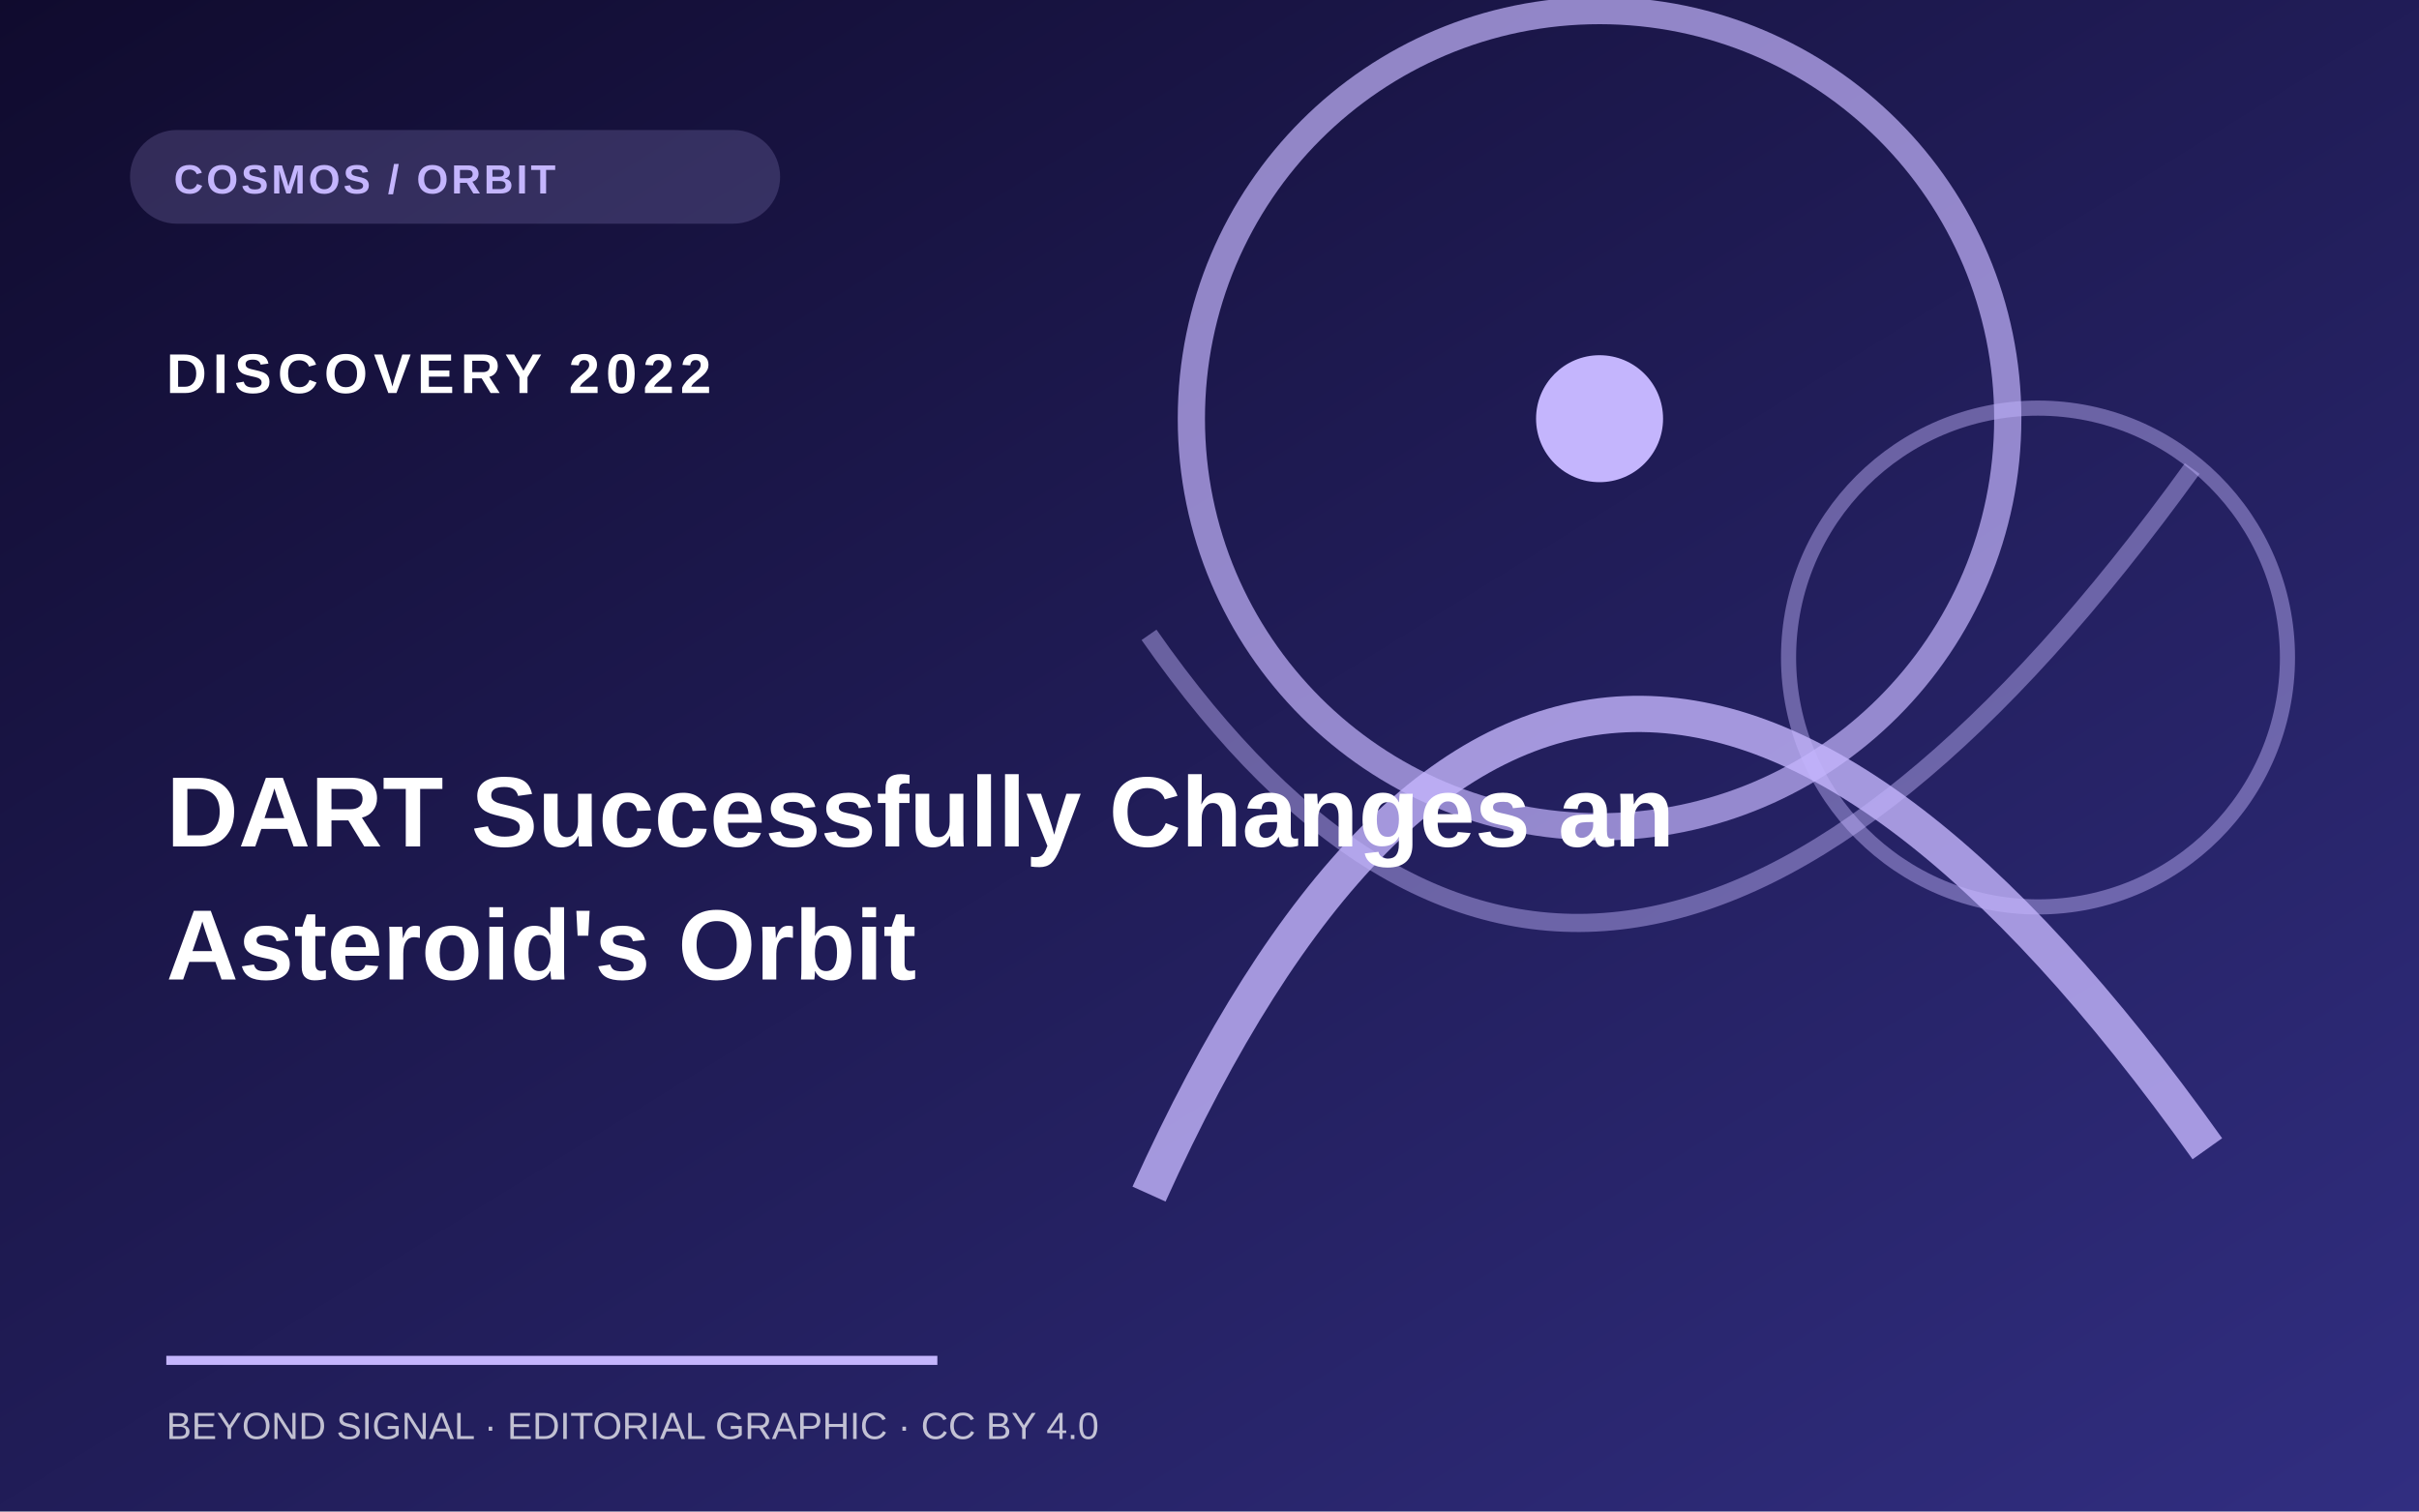
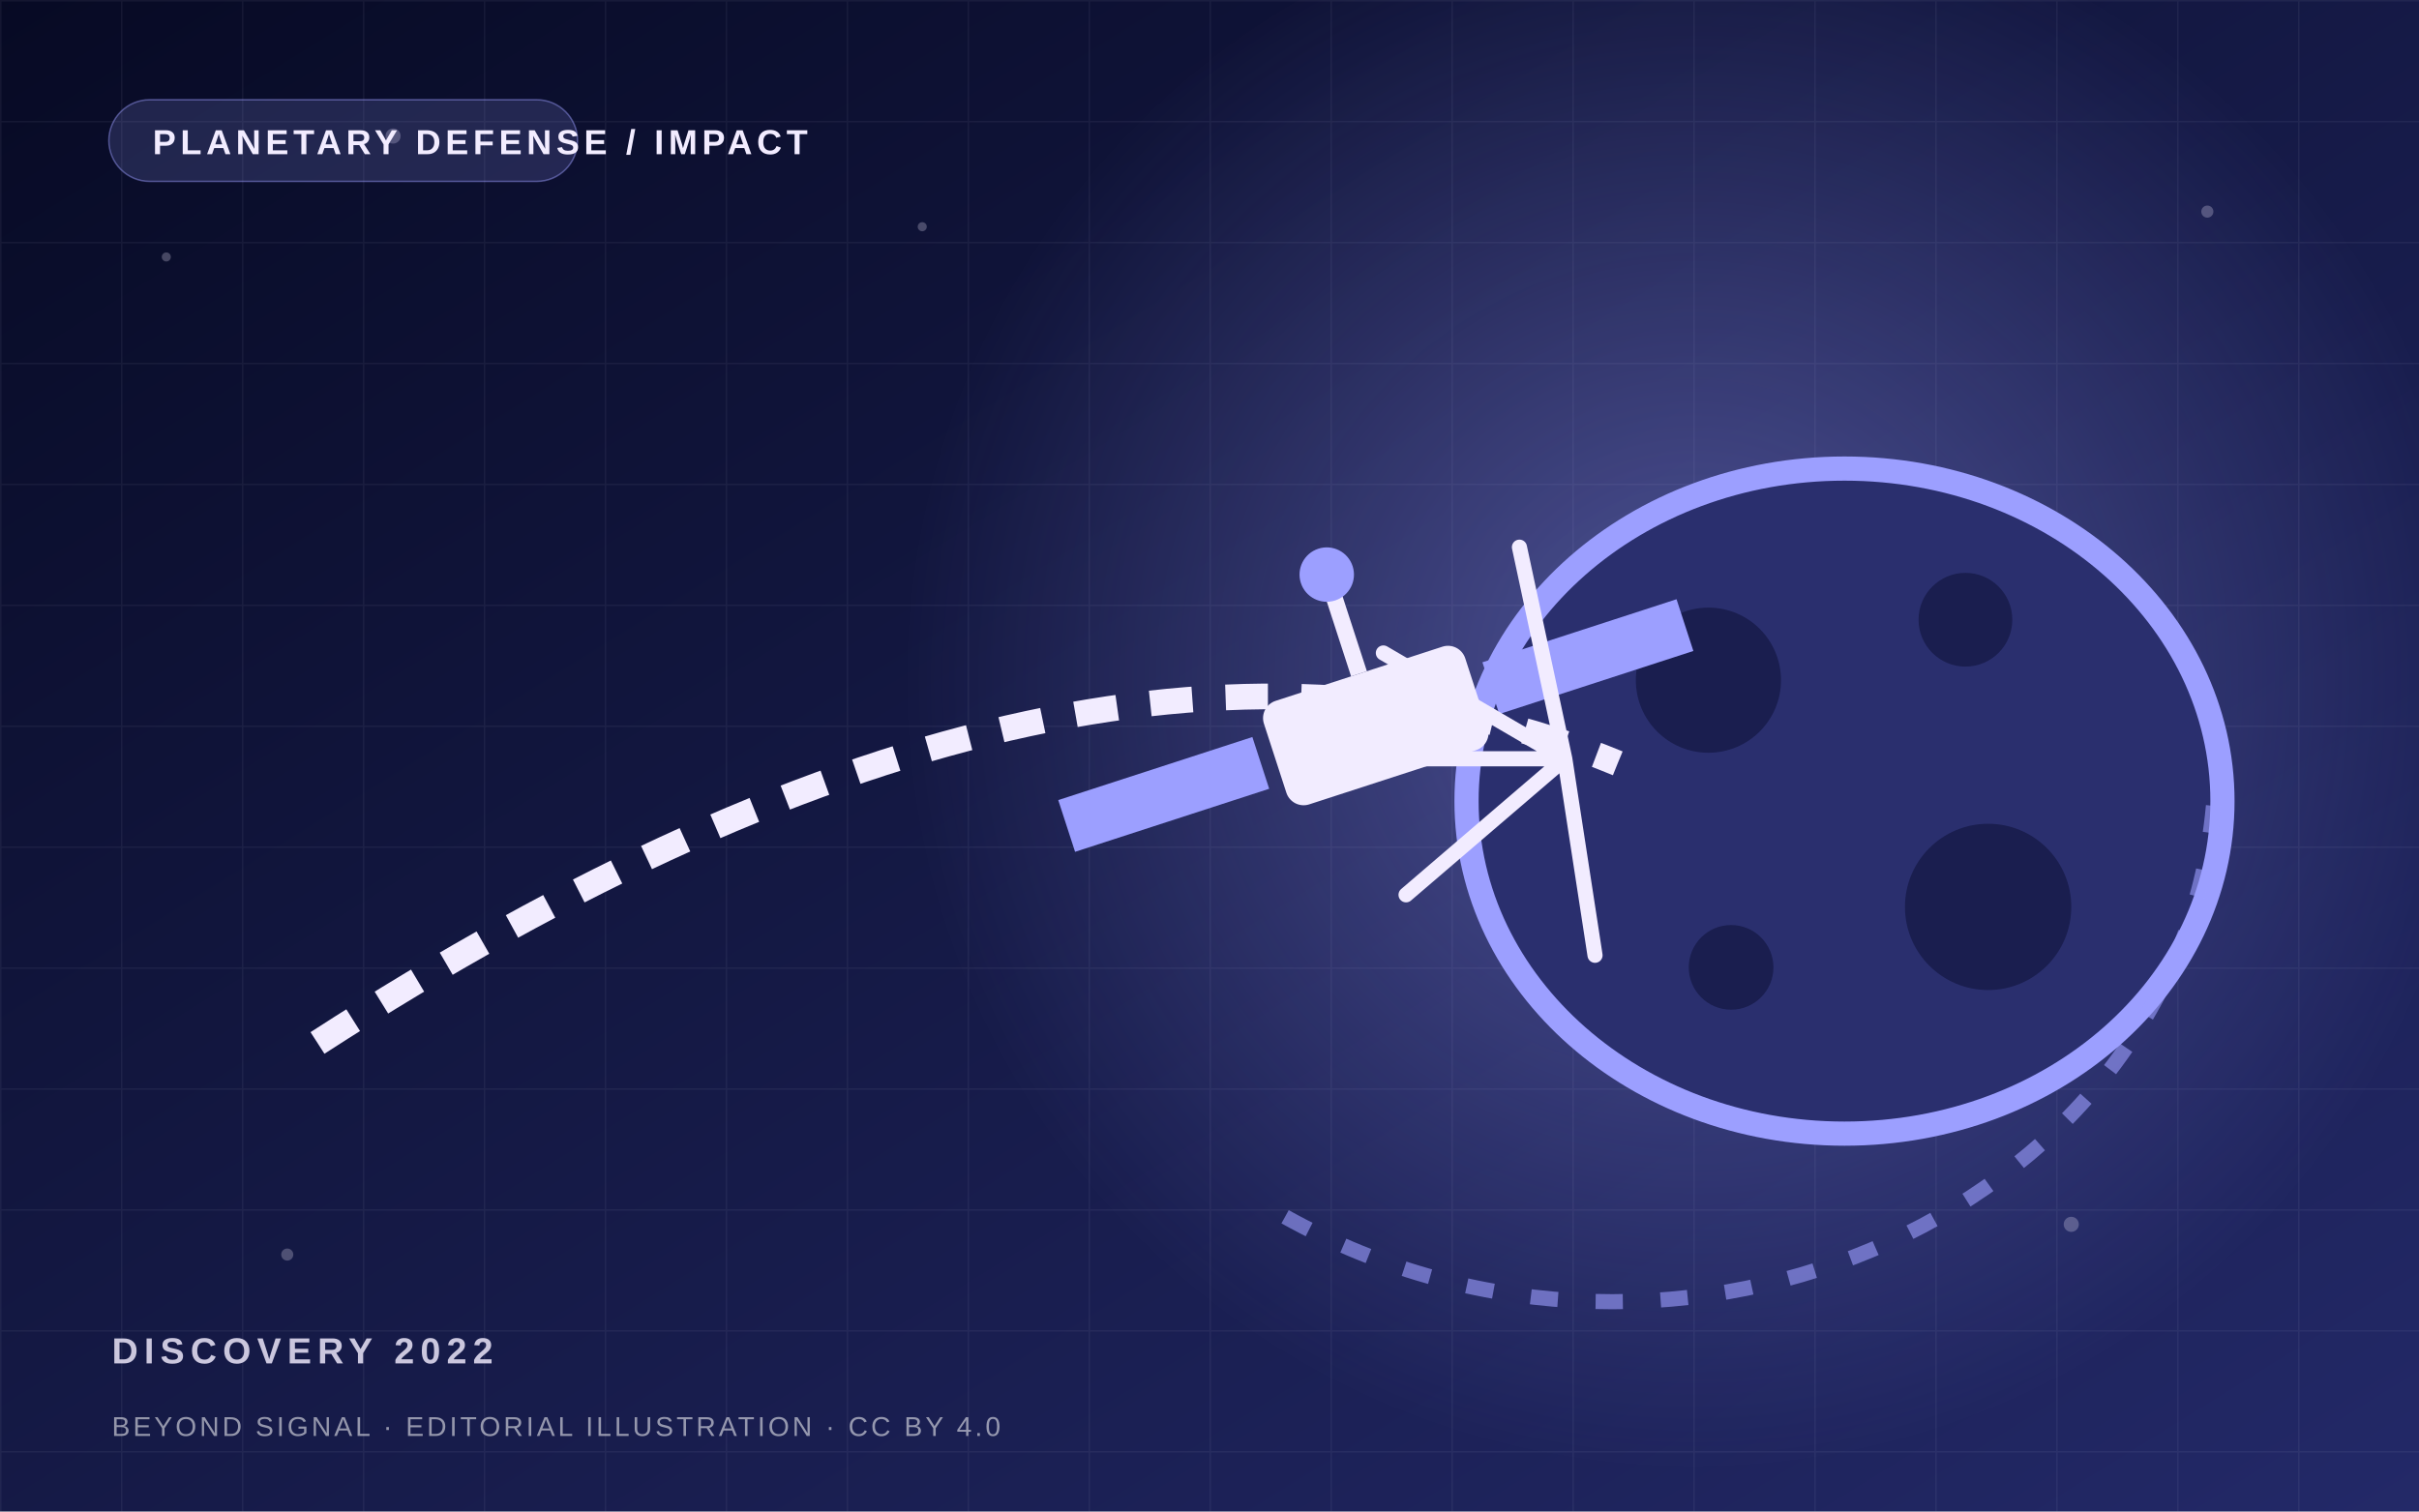
<svg xmlns="http://www.w3.org/2000/svg" width="1600" height="1000" viewBox="0 0 1600 1000" role="img" aria-labelledby="t d">
  <defs>
-     <linearGradient id="g" x2="1" y2="1">
-       <stop stop-color="#100b2e" />
-       <stop offset="1" stop-color="#312e81" />
+     <linearGradient id="bg" x1="0" y1="0" x2="1" y2="1">
+       <stop stop-color="#070a24" />
+       <stop offset="1" stop-color="#232968" />
    </linearGradient>
+     <radialGradient id="halo">
+       <stop stop-color="#9c9fff" stop-opacity=".42" />
+       <stop offset="1" stop-color="#9c9fff" stop-opacity="0" />
+     </radialGradient>
+     <linearGradient id="shine" x1="0" x2="1">
+       <stop stop-color="#f2ecff" />
+       <stop offset="1" stop-color="#9c9fff" />
+     </linearGradient>
+     <filter id="glow">
+       <feGaussianBlur stdDeviation="12" result="b" />
+       <feMerge>
+         <feMergeNode in="b" />
+         <feMergeNode in="SourceGraphic" />
+       </feMerge>
+     </filter>
+     <pattern id="grid" width="80" height="80" patternUnits="userSpaceOnUse">
+       <path d="M80 0H0V80" fill="none" stroke="#f2ecff" stroke-opacity=".055" stroke-width="2" />
+     </pattern>
  </defs>
-   <rect width="1600" height="1000" fill="url(#g)" />
-   <g fill="none" stroke="#c4b5fd">
-     <circle cx="1058" cy="277" r="270" stroke-width="18" opacity=".7" />
-     <circle cx="1348" cy="435" r="165" stroke-width="10" opacity=".45" />
-     <path d="M760 790 Q1040 170 1460 760" stroke-width="24" opacity=".8" />
-     <path d="M760 420 Q1060 850 1450 310" stroke-width="12" opacity=".45" />
+   <rect width="1600" height="1000" fill="url(#bg)" />
+   <rect width="1600" height="1000" fill="url(#grid)" />
+   <circle cx="1120" cy="450" r="520" fill="url(#halo)" />
+   <g opacity=".26" fill="#f2ecff">
+     <circle cx="110" cy="170" r="3" />
+     <circle cx="260" cy="90" r="5" />
+     <circle cx="1460" cy="140" r="4" />
+     <circle cx="1370" cy="810" r="5" />
+     <circle cx="190" cy="830" r="4" />
+     <circle cx="610" cy="150" r="3" />
  </g>
-   <circle cx="1058" cy="277" r="42" fill="#c4b5fd" />
-   <rect x="86" y="86" width="430" height="62" rx="31" fill="#c4b5fd" opacity=".18" />
-   <text x="115" y="128" fill="#c4b5fd" font-family="Arial,sans-serif" font-size="27" font-weight="700" letter-spacing="2">COSMOS / ORBIT</text>
-   <text x="110" y="260" fill="white" font-family="Arial,sans-serif" font-size="37" font-weight="700" letter-spacing="4">DISCOVERY 2022</text>
-   <text fill="white" font-family="Arial,sans-serif" font-size="66" font-weight="800">
-     <tspan x="110" y="560">DART Successfully Changes an</tspan>
-     <tspan x="110" y="648">Asteroid's Orbit</tspan>
-   </text>
-   <line x1="110" y1="900" x2="620" y2="900" stroke="#c4b5fd" stroke-width="6" />
-   <text x="110" y="952" fill="white" opacity=".72" font-family="Arial,sans-serif" font-size="25">BEYOND SIGNAL · EDITORIAL GRAPHIC · CC BY 4.0</text>
+   <g>
+     <g transform="translate(790 170)">
+       <ellipse cx="430" cy="360" rx="250" ry="220" fill="#2a2f6e" stroke="#9c9fff" stroke-width="16" />
+       <g fill="#141844" opacity=".75">
+         <circle cx="340" cy="280" r="48" />
+         <circle cx="510" cy="240" r="31" />
+         <circle cx="525" cy="430" r="55" />
+         <circle cx="355" cy="470" r="28" />
+       </g>
+       <path d="M-580 520Q-70 190 280 335" fill="none" stroke="#f2ecff" stroke-width="17" stroke-dasharray="28 22" />
+       <g transform="translate(120 310) rotate(-18)">
+         <rect x="-70" y="-36" width="140" height="72" rx="12" fill="#f2ecff" />
+         <rect x="-215" y="-18" width="135" height="36" fill="#9c9fff" />
+         <rect x="80" y="-18" width="135" height="36" fill="#9c9fff" />
+         <path d="M0-36V-95" stroke="#f2ecff" stroke-width="11" />
+         <circle cy="-105" r="18" fill="#9c9fff" />
+       </g>
+       <g transform="translate(245 332)" stroke="#f2ecff" stroke-width="10" stroke-linecap="round">
+         <path d="M0 0l-120-70M0 0l-135 0M0 0l-105 90M0 0l-30-140M0 0l20 130" />
+       </g>
+     </g>
+     <path d="M850 805C1110 950 1450 800 1465 520" fill="none" stroke="#9c9fff" stroke-width="10" stroke-dasharray="18 25" opacity=".6" />
+   </g>
+   <g font-family="Arial,Helvetica,sans-serif">
+     <rect x="72" y="66" width="310" height="54" rx="27" fill="#9c9fff" fill-opacity=".17" stroke="#9c9fff" stroke-opacity=".45" />
+     <text x="101" y="102" fill="#f2ecff" font-size="23" font-weight="700" letter-spacing="3">PLANETARY DEFENSE / IMPACT</text>
+     <text x="74" y="902" fill="#f2ecff" fill-opacity=".82" font-size="24" font-weight="700" letter-spacing="4">DISCOVERY 2022</text>
+     <text x="74" y="950" fill="white" fill-opacity=".54" font-size="18" letter-spacing="2">BEYOND SIGNAL · EDITORIAL ILLUSTRATION · CC BY 4.0</text>
+   </g>
</svg>
